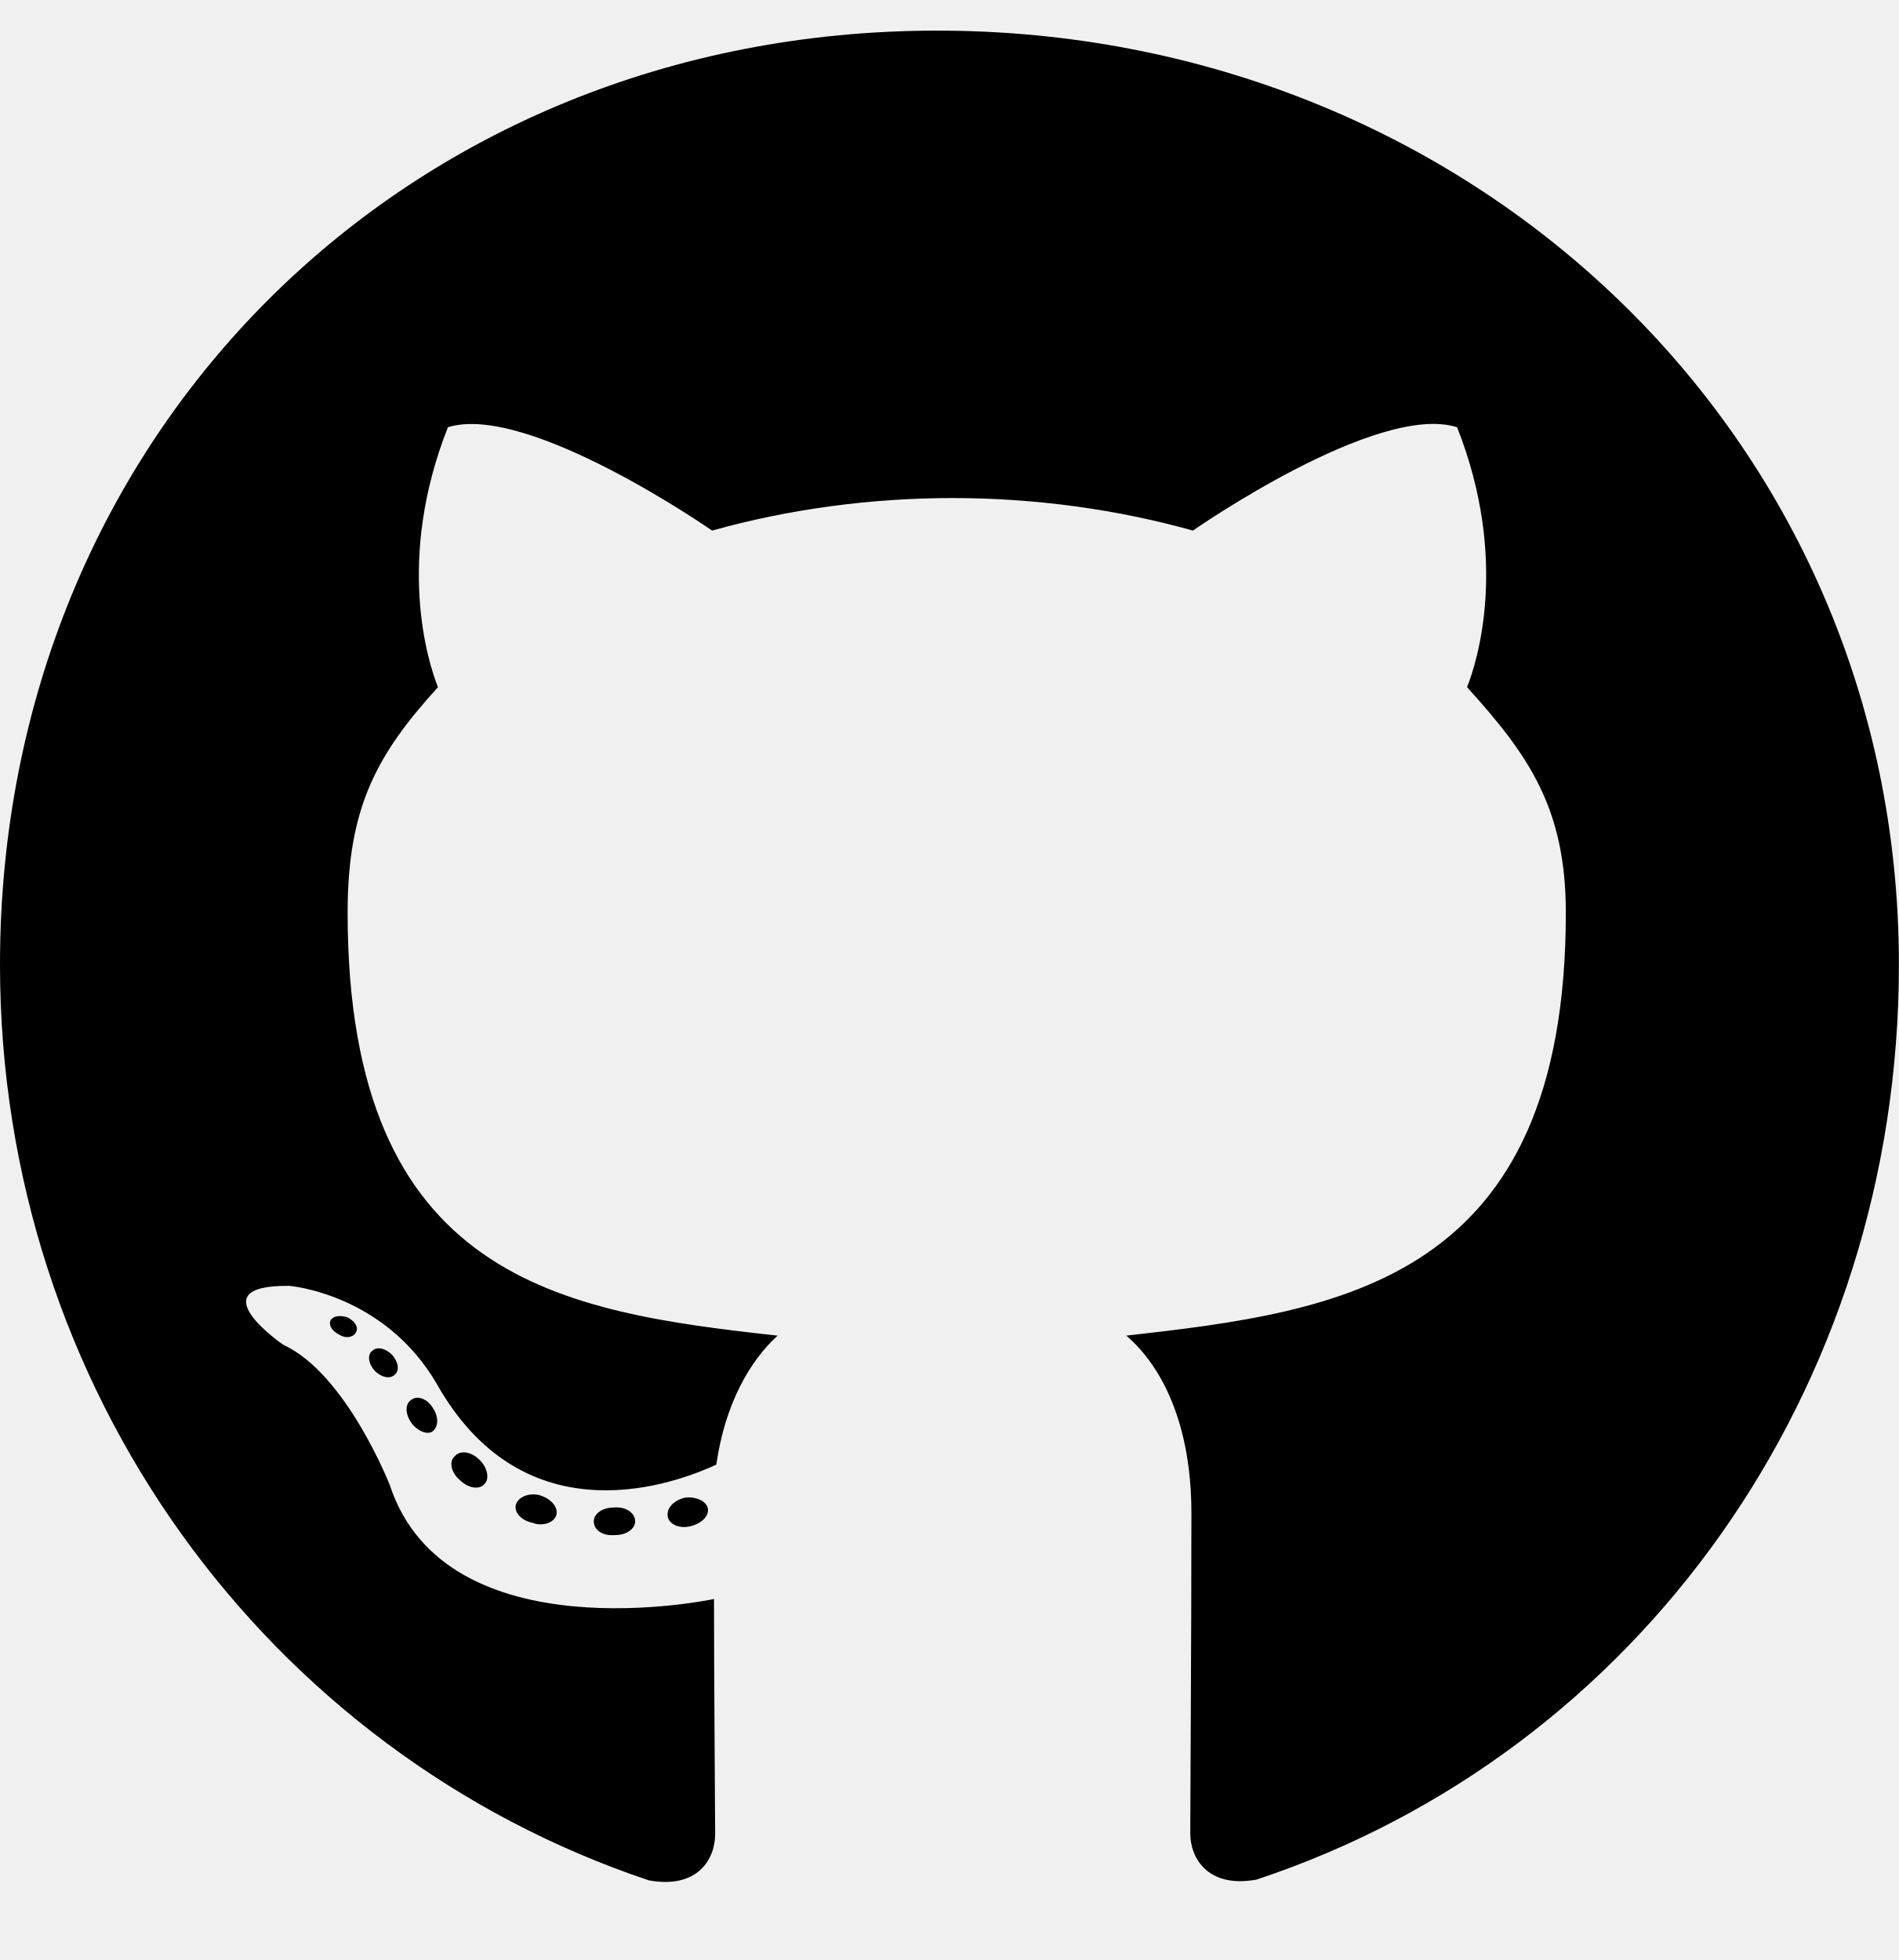
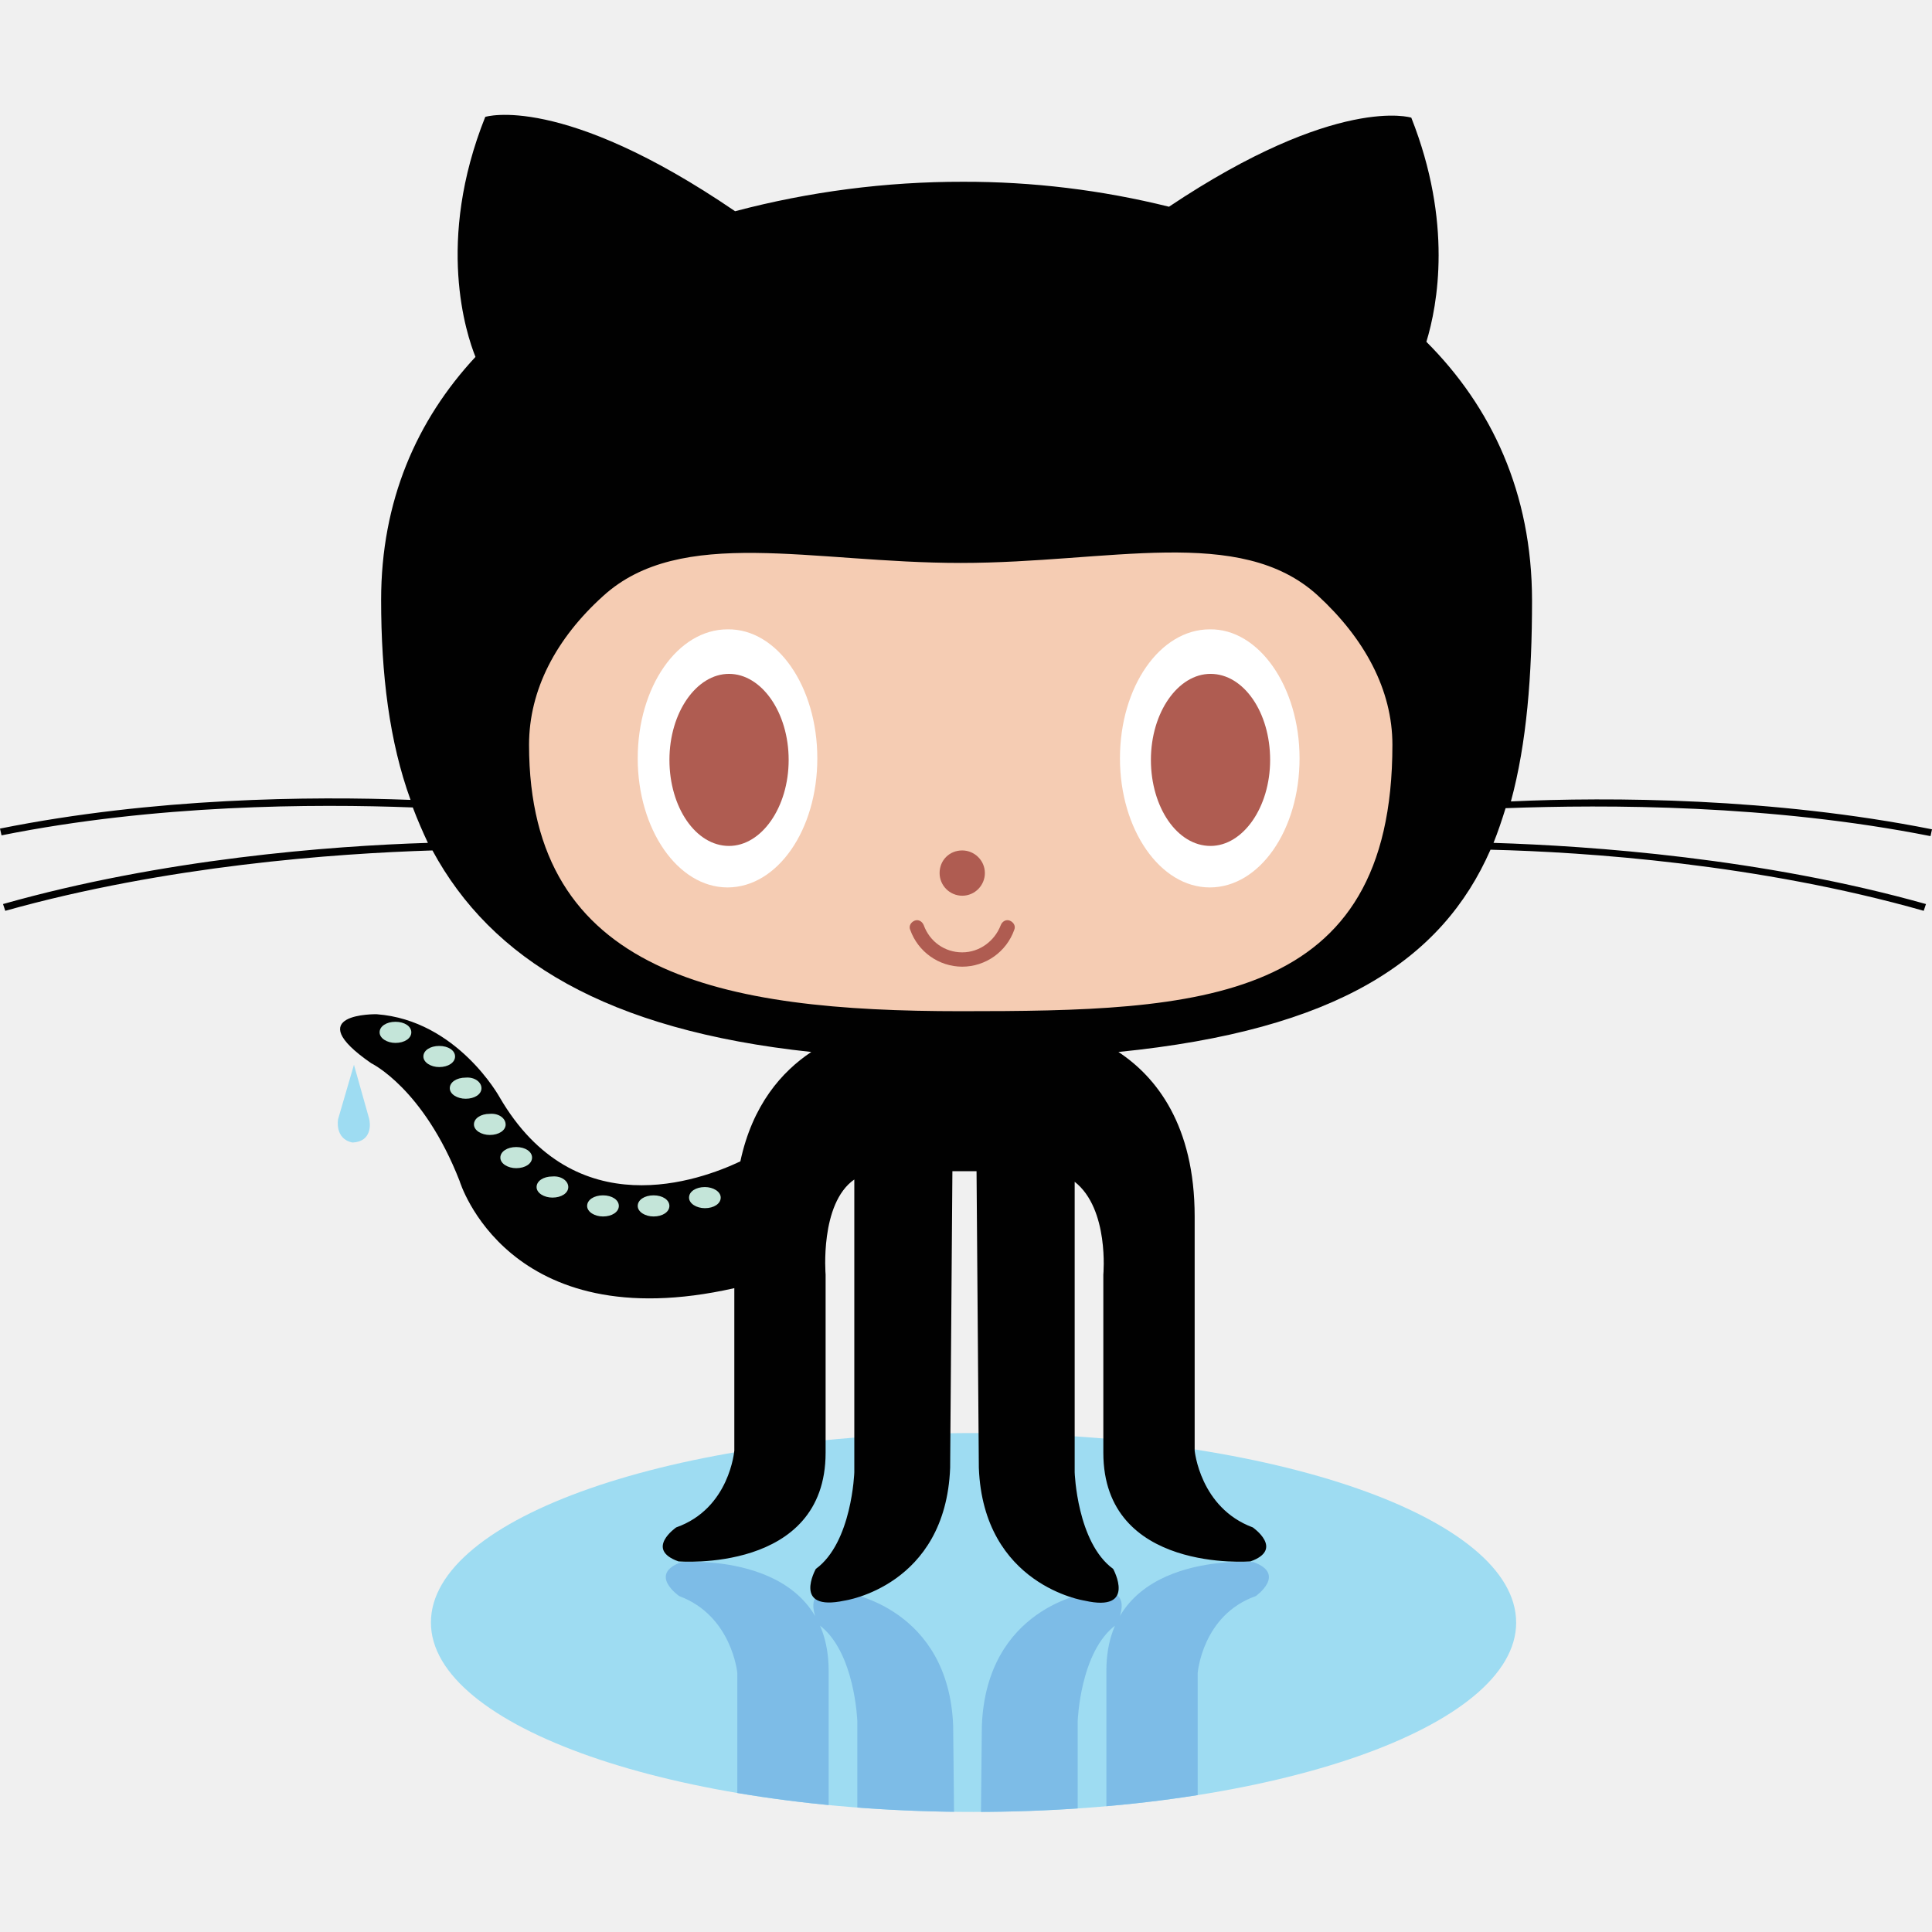
- <svg xmlns="http://www.w3.org/2000/svg" viewBox="0 0 496 512">
-   <path d="M165.9 397.4c0 2-2.3 3.6-5.2 3.6-3.3.3-5.6-1.3-5.6-3.6 0-2 2.3-3.6 5.2-3.6 3-.3 5.6 1.3 5.6 3.6zm-31.1-4.5c-.7 2 1.3 4.3 4.3 4.9 2.6 1 5.6 0 6.2-2s-1.3-4.3-4.3-5.2c-2.6-.7-5.5.3-6.2 2.3zm44.2-1.7c-2.9.7-4.9 2.6-4.6 4.9.3 2 2.9 3.3 5.9 2.6 2.9-.7 4.9-2.6 4.6-4.6-.3-1.9-3-3.2-5.9-2.9zM244.8 8C106.1 8 0 113.3 0 252c0 110.9 69.8 205.8 169.5 239.2 12.8 2.3 17.3-5.6 17.3-12.1 0-6.2-.3-40.4-.3-61.4 0 0-70 15-84.7-29.8 0 0-11.4-29.1-27.8-36.6 0 0-22.9-15.7 1.6-15.4 0 0 24.9 2 38.6 25.8 21.9 38.6 58.6 27.5 72.9 20.9 2.3-16 8.8-27.1 16-33.7-55.9-6.2-112.3-14.3-112.3-110.5 0-27.5 7.6-41.3 23.6-58.9-2.6-6.5-11.1-33.3 2.6-67.9 20.9-6.5 69 27 69 27 20-5.6 41.5-8.5 62.8-8.5s42.8 2.9 62.8 8.5c0 0 48.1-33.6 69-27 13.7 34.7 5.2 61.4 2.6 67.9 16 17.7 25.8 31.5 25.8 58.9 0 96.5-58.9 104.2-114.8 110.5 9.2 7.9 17 22.9 17 46.4 0 33.7-.3 75.4-.3 83.6 0 6.5 4.6 14.4 17.3 12.1C428.2 457.8 496 362.9 496 252 496 113.3 383.5 8 244.8 8zM97.2 352.9c-1.3 1-1 3.3.7 5.2 1.6 1.6 3.9 2.3 5.2 1 1.3-1 1-3.3-.7-5.2-1.6-1.6-3.9-2.3-5.2-1zm-10.8-8.1c-.7 1.3.3 2.9 2.3 3.9 1.6 1 3.6.7 4.3-.7.7-1.3-.3-2.9-2.3-3.9-2-.6-3.6-.3-4.3.7zm32.4 35.6c-1.6 1.3-1 4.3 1.3 6.2 2.3 2.3 5.2 2.6 6.5 1 1.3-1.3.7-4.3-1.3-6.2-2.2-2.3-5.2-2.6-6.5-1zm-11.4-14.7c-1.6 1-1.6 3.6 0 5.9 1.6 2.3 4.3 3.3 5.6 2.3 1.6-1.3 1.6-3.9 0-6.2-1.4-2.3-4-3.3-5.6-2z" />
+ <svg xmlns="http://www.w3.org/2000/svg" xmlns:xlink="http://www.w3.org/1999/xlink" viewBox="0 0 48 48">
+   <path fill="#9edcf2" d="M37.669 40.31c0 2.607-6.038 4.707-13.481 4.707-7.444 0-13.482-2.119-13.482-4.706 0-2.607 6.038-4.707 13.482-4.707 7.443 0 13.48 2.1 13.48 4.707zm0 0" />
+   <g transform="translate(0 2.848) scale(.1875)">
+     <defs>
+       <path id="github-octocat_svg__a" d="M98.1 244.8c1.6 7.5 5.5 11.9 9.4 14.5h41.1c5-3.4 10.1-9.8 10.1-21.8v-31s.6-7.7 7.7-10.2c0 0 4.1-2.9-.3-4.5 0 0-19.5-1.6-19.5 14.4v23.6s.8 8.7-3.8 12.3v-29.2s.3-9.3 5.1-12.8c0 0 3.2-5.7-3.8-4.2 0 0-13.4 1.9-14 17.6l-.3 30h-3.2l-.3-30c-.6-15.6-14-17.6-14-17.6-7-1.6-3.8 4.2-3.8 4.2 4.8 3.5 5.1 12.8 5.1 12.8v29.5c-4.6-3.3-3.8-12.6-3.8-12.6v-23.6c0-16-19.5-14.4-19.5-14.4-4.5 1.6-.3 4.5-.3 4.5 7 2.6 7.7 10.2 7.7 10.2v21.7z" />
+     </defs>
+     <clipPath id="github-octocat_svg__b">
+       <use xlink:href="#github-octocat_svg__a" overflow="visible" />
+     </clipPath>
+     <path fill="#7dbce7" d="M200.9 199.8c0 13.9-32.2 25.1-71.9 25.1s-71.9-11.3-71.9-25.1c0-13.9 32.2-25.1 71.9-25.1s71.9 11.2 71.9 25.1zm0 0" clip-path="url(#github-octocat_svg__b)" />
+   </g>
+   <path fill="#9edcf2" d="m8.794 26.454-.394 1.35s-.094.488.356.582c.488-.02.45-.47.413-.6zm0 0" />
+   <path fill="#010101" d="m47.963 20.773.037-.169c-3.956-.787-8.006-.806-10.462-.693.393-1.444.525-3.132.525-4.988 0-2.681-1.013-4.819-2.625-6.431.28-.919.656-2.963-.375-5.569 0 0-1.838-.581-6.02 2.213a21.026 21.026 0 0 0-5.118-.62 22.04 22.04 0 0 0-5.662.732c-4.313-2.944-6.207-2.344-6.207-2.344-1.237 3.094-.469 5.4-.243 5.963-1.463 1.575-2.344 3.581-2.344 6.037 0 1.857.206 3.525.731 4.969-2.475-.094-6.375-.056-10.2.713l.038.168c3.824-.768 7.762-.787 10.218-.693.113.3.244.6.375.88-2.437.076-6.581.395-10.556 1.52l.056.168c4.013-1.125 8.194-1.425 10.613-1.5 1.462 2.7 4.312 4.463 9.412 5.007-.731.487-1.462 1.312-1.762 2.718-.994.469-4.106 1.632-5.981-1.593 0 0-1.05-1.913-3.057-2.063 0 0-1.95-.037-.131 1.219 0 0 1.294.619 2.194 2.925 0 0 1.181 3.937 6.825 2.662v4.032s-.113 1.443-1.444 1.912c0 0-.788.544.056.844 0 0 3.656.3 3.656-2.7v-4.425s-.15-1.763.713-2.363v7.275s-.056 1.744-.956 2.4c0 0-.6 1.069.712.788 0 0 2.513-.356 2.625-3.3l.056-7.369h.6l.057 7.369c.112 2.925 2.625 3.3 2.625 3.3 1.312.3.712-.788.712-.788-.9-.656-.956-2.4-.956-2.4v-7.218c.862.675.712 2.306.712 2.306v4.425c0 3 3.657 2.7 3.657 2.7.843-.3.056-.844.056-.844-1.313-.487-1.444-1.912-1.444-1.912v-5.813c0-2.269-.956-3.469-1.894-4.087 5.438-.544 8.044-2.288 9.244-5.025 2.381.056 6.675.356 10.763 1.518l.056-.168c-4.069-1.144-8.325-1.444-10.744-1.52.113-.28.206-.562.3-.862 2.513-.093 6.581-.093 10.556.694zm0 0" />
+   <path fill="#f5ccb3" d="M32.737 14.792c1.163 1.069 1.857 2.344 1.857 3.712 0 6.45-4.8 6.619-10.725 6.619s-10.725-.9-10.725-6.619c0-1.368.675-2.643 1.837-3.693 1.931-1.763 5.194-.825 8.888-.825 3.693 0 6.937-.957 8.868.806zm0 0" />
+   <path fill="#fff" d="M20.306 18.842c0 1.781-.994 3.206-2.231 3.206-1.237 0-2.231-1.444-2.231-3.206 0-1.781.994-3.206 2.231-3.206 1.237-.02 2.231 1.425 2.231 3.206zm0 0" />
+   <path fill="#af5c51" d="M19.594 18.88c0 1.18-.675 2.137-1.482 2.137-.824 0-1.48-.956-1.48-2.138 0-1.181.674-2.137 1.48-2.137.807 0 1.482.956 1.482 2.137zm0 0" />
+   <path fill="#fff" d="M32.287 18.842c0 1.781-.993 3.206-2.23 3.206-1.238 0-2.232-1.444-2.232-3.206 0-1.781.994-3.206 2.231-3.206 1.219-.02 2.231 1.425 2.231 3.206zm0 0" />
+   <path fill="#af5c51" d="M31.556 18.88c0 1.18-.675 2.137-1.481 2.137-.825 0-1.481-.956-1.481-2.138 0-1.181.675-2.137 1.481-2.137.825 0 1.481.956 1.481 2.137zm-7.087 2.812c0 .3-.244.562-.563.562a.564.564 0 0 1-.562-.562c0-.319.243-.563.562-.563.3 0 .563.244.563.563zm-1.857 1.406c-.037-.094.02-.187.113-.225.094-.037.187.019.225.113.15.412.525.675.956.675.432 0 .807-.282.957-.675.037-.094.13-.15.225-.113.093.038.15.131.112.225a1.376 1.376 0 0 1-1.294.919 1.376 1.376 0 0 1-1.293-.919zm0 0" />
+   <path fill="#c4e5d9" d="M10.219 25.648c0 .15-.169.263-.394.263-.206 0-.394-.113-.394-.263 0-.15.169-.262.394-.262s.394.112.394.262zm1.087.6c0 .15-.169.263-.394.263-.206 0-.393-.113-.393-.263 0-.15.168-.262.393-.262s.394.112.394.262zm.656.788c0 .15-.168.262-.393.262-.207 0-.394-.112-.394-.262 0-.15.169-.263.394-.263.225-.019.393.113.393.263zm.601.9c0 .15-.17.262-.394.262-.207 0-.394-.112-.394-.262 0-.15.169-.263.394-.263.225-.019.393.113.393.263zm.656.824c0 .15-.169.263-.394.263-.206 0-.394-.112-.394-.262 0-.15.169-.263.394-.263s.394.113.394.263zm.9.732c0 .15-.169.262-.394.262-.206 0-.394-.112-.394-.262 0-.15.169-.263.394-.263.225-.018.394.113.394.263zm1.256.468c0 .15-.169.263-.394.263-.206 0-.394-.112-.394-.262 0-.15.17-.263.394-.263.225 0 .394.113.394.263zm1.256 0c0 .15-.168.263-.393.263-.207 0-.394-.112-.394-.262 0-.15.169-.263.394-.263s.393.113.393.263zm1.275-.206c0 .15-.168.263-.393.263-.207 0-.394-.113-.394-.263 0-.15.168-.262.393-.262.207 0 .394.112.394.262zm0 0" />
</svg>
